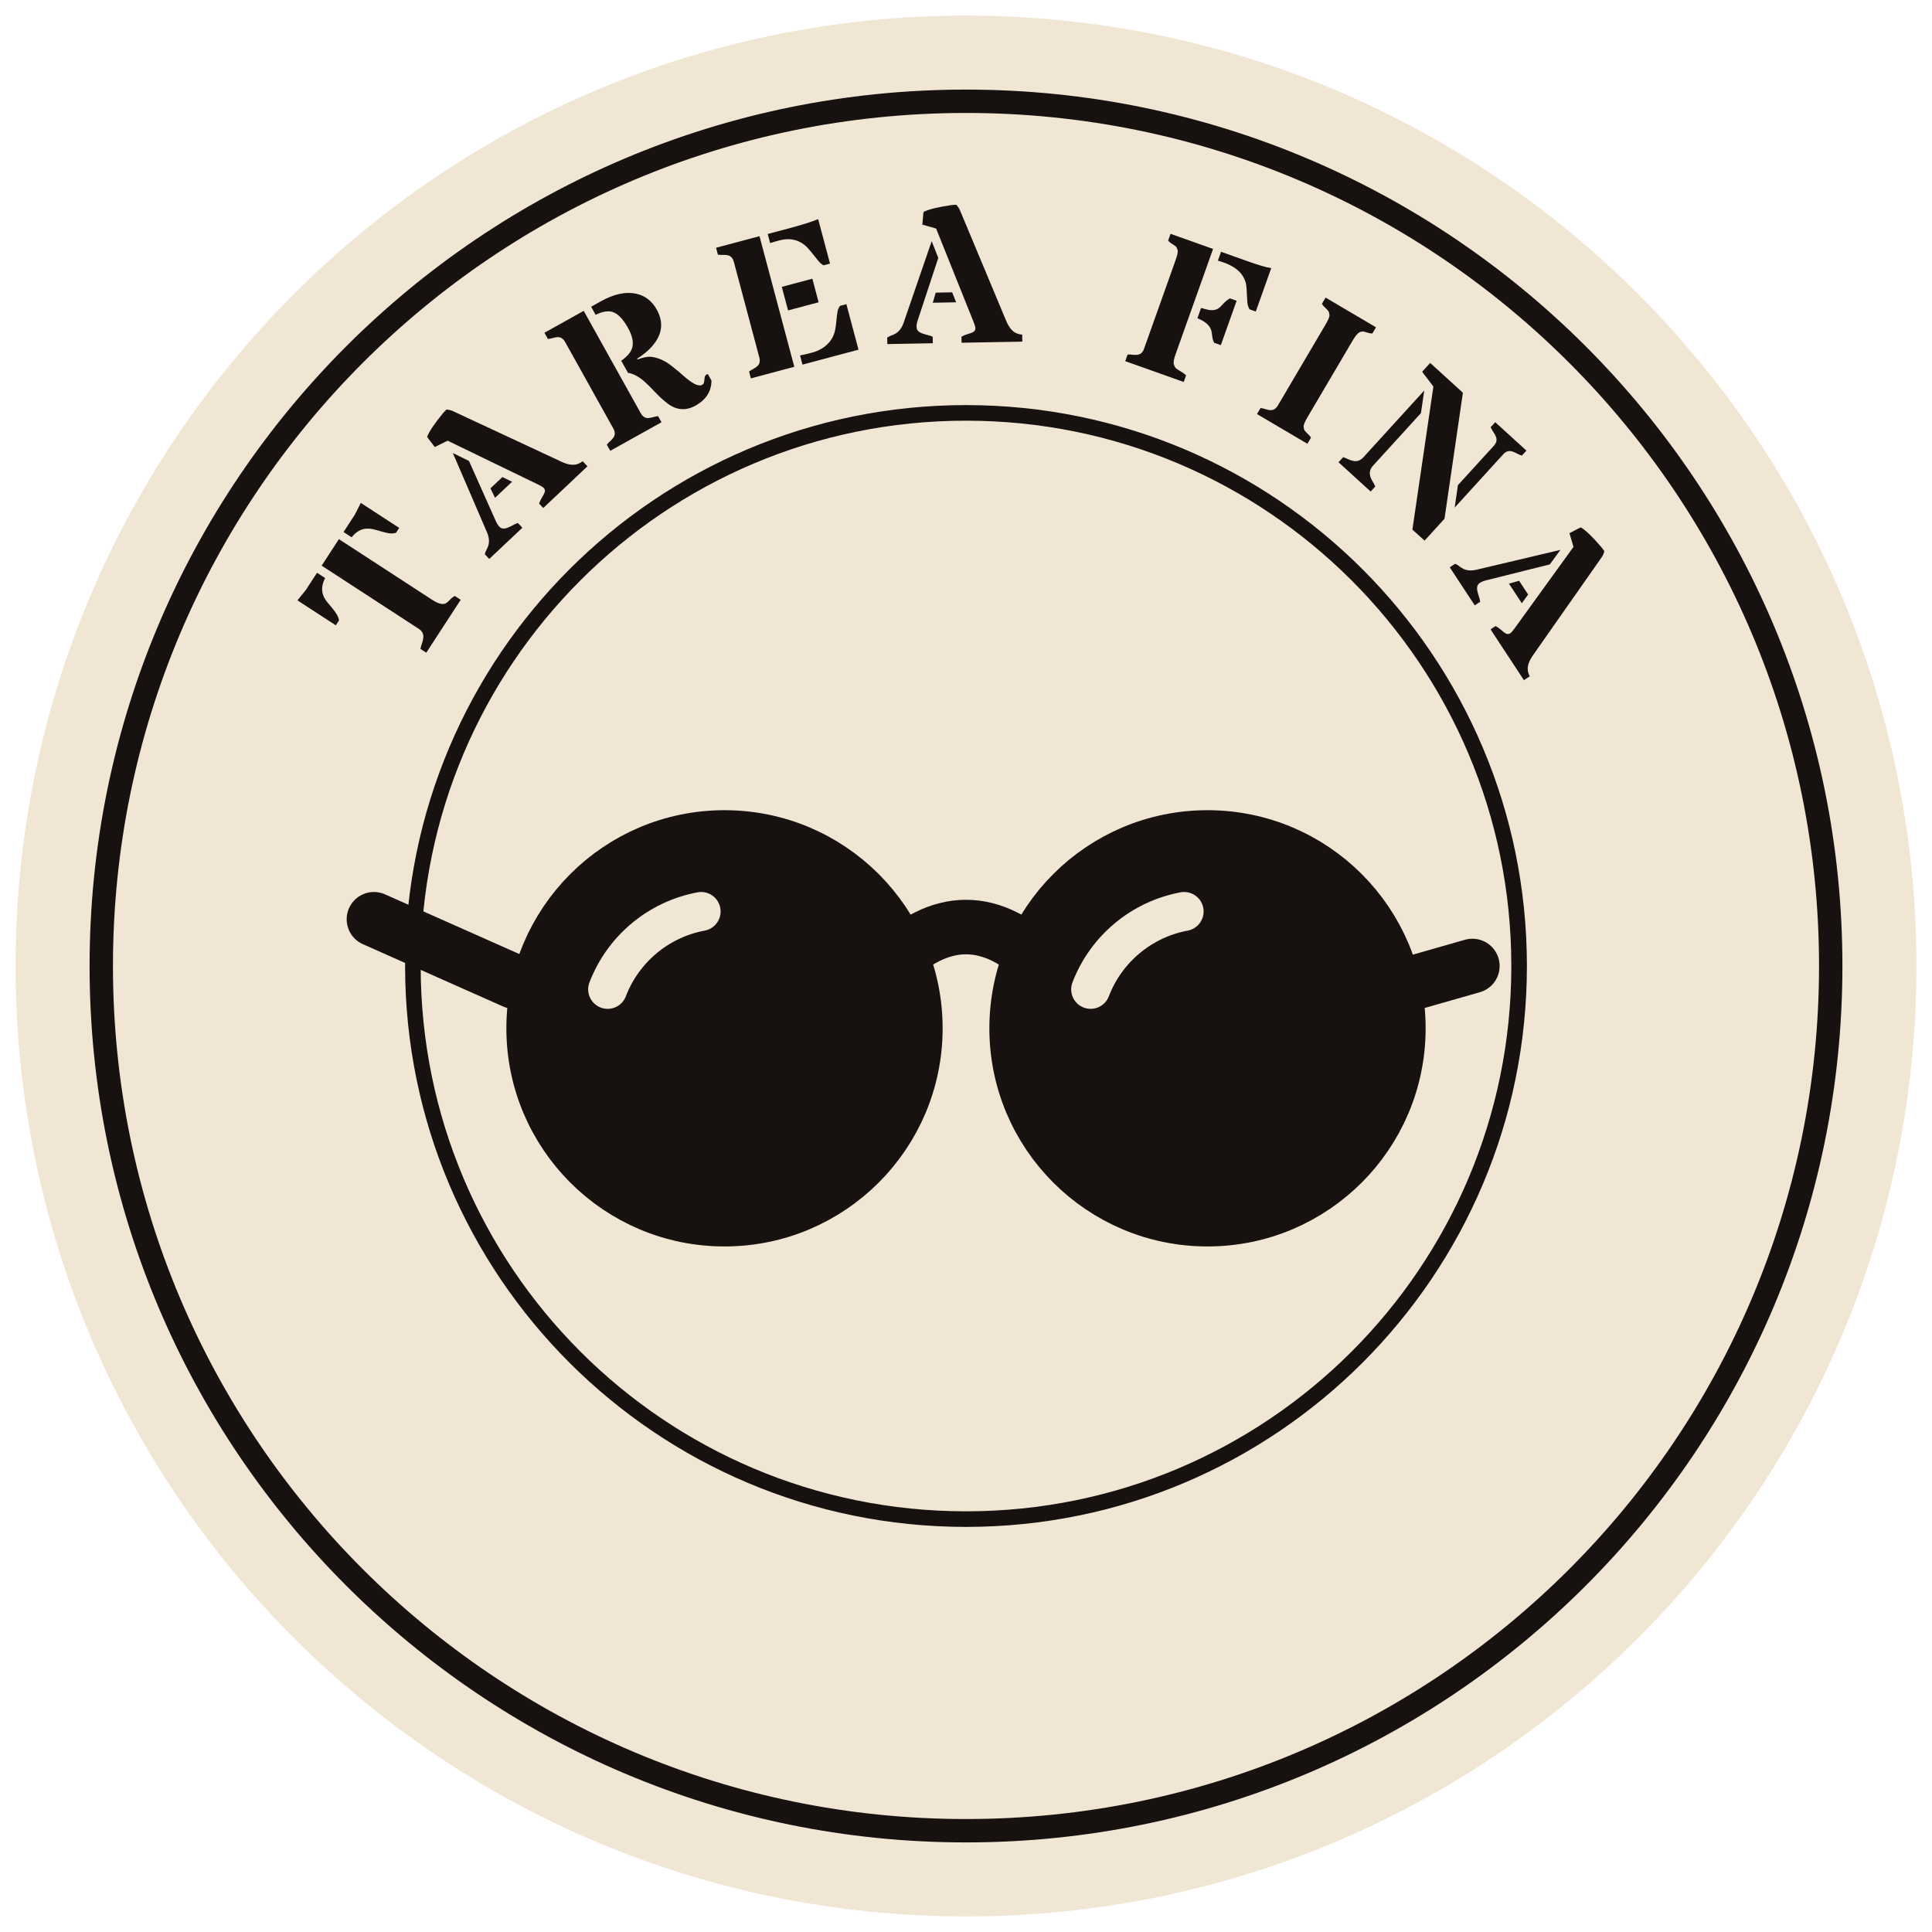
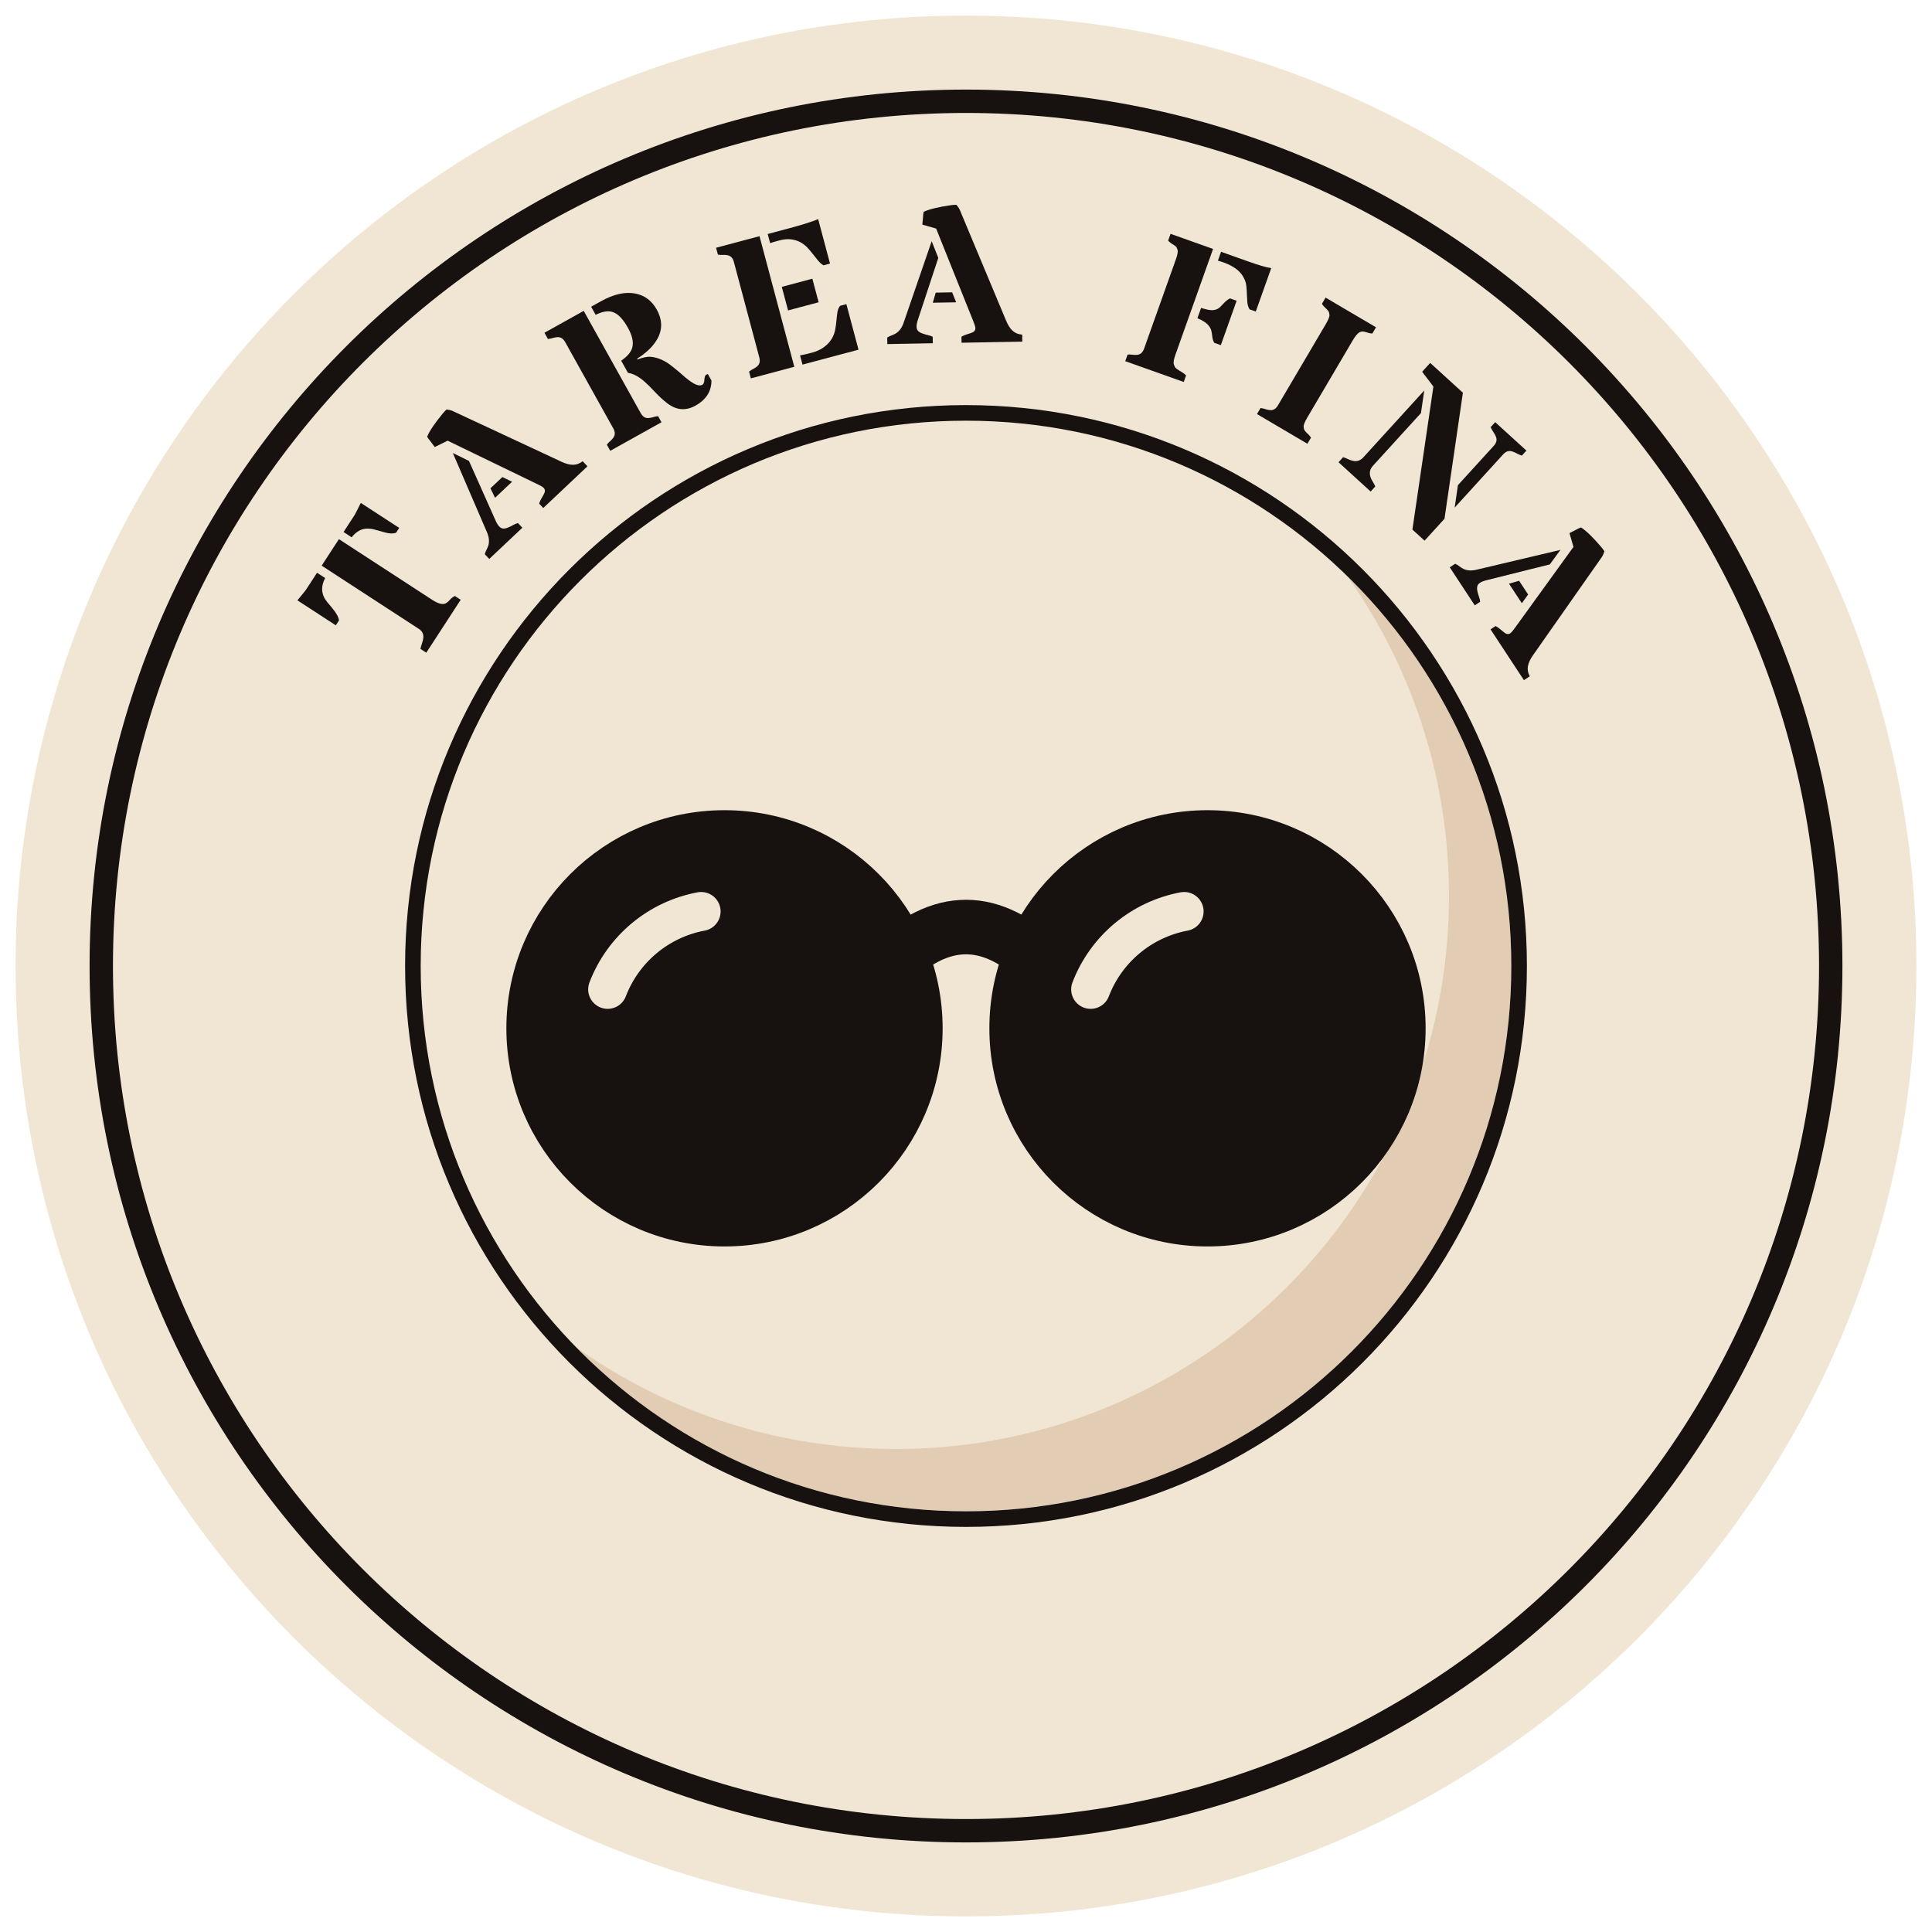
<svg xmlns="http://www.w3.org/2000/svg" viewBox="16 16 248 248">
+   <defs>
+     <clipPath id="cara">
+       <circle cx="140" cy="140" r="70" />
+     </clipPath>
+   </defs>
  <circle cx="140" cy="140" r="122" fill="#F1E6D3" />
  <circle cx="140" cy="140" r="111" fill="none" stroke="#17120F" stroke-width="3" />
+   <g clip-path="url(#cara)">
+     <circle cx="140" cy="140" r="71" fill="#E2CDB4" />
+     <circle cx="131" cy="131" r="71" fill="#F1E6D3" />
+   </g>
  <circle cx="140" cy="140" r="71" fill="none" stroke="#17120F" stroke-width="2" />
  <path transform="translate(72.94 96.37) rotate(-56.95)" d="M-7.46-11.65L-7.46-17.53Q-5.89-17.35-5.72-17.35L-3.12-17.35L-3.12-16.11Q-5.01-15.93-5.56-14.21Q-5.71-13.72-5.85-13.26Q-6.23-12.04-6.71-11.65L-7.46-11.65M2.03-17.35L2.03-3.03Q2.03-1.66 2.64-1.34Q2.92-1.21 3.28-1.16Q3.64-1.11 4.03-0.90L4.03 0L-4.07 0L-4.07-0.90Q-3.68-1.04-3.31-1.13Q-2.95-1.22-2.66-1.37Q-2.03-1.71-2.03-2.48L-2.03-17.35L2.03-17.35M3.12-17.35L5.72-17.35Q5.89-17.35 7.46-17.53L7.46-11.65L6.71-11.65Q6.23-12.04 5.97-12.88Q5.71-13.72 5.55-14.20Q5.39-14.69 5.11-15.09Q4.49-15.98 3.12-16.11" fill="#17120F" />
  <path transform="translate(85.11 81.80) rotate(-43.33)" d="M2.44-2.67L-2.14-14.71L-3.90-15.25Q-3.83-15.76-3.80-16.17Q-3.78-16.58-3.70-16.89Q-2.64-17.37-0.18-17.68Q0.21-17.72 0.51-17.72Q0.81-17.36 0.95-17.03L6.60-2.80Q6.96-1.86 7.45-1.41Q7.93-0.96 8.66-0.90L8.66 0L0.86 0L0.86-0.77Q1.17-0.95 1.49-1.04Q1.81-1.14 2.08-1.22Q2.67-1.39 2.67-1.83Q2.67-2.08 2.44-2.67M-2.74-13.10L-1.93-10.94L-4.68-3.08Q-4.88-2.53-4.88-2.16Q-4.88-1.79-4.67-1.59Q-4.46-1.39-4.15-1.28Q-3.84-1.16-3.49-1.07Q-3.13-0.99-2.83-0.83L-2.83 0L-8.67 0L-8.67-0.83Q-8.43-0.99-8.14-1.09Q-7.86-1.18-7.56-1.34Q-6.88-1.75-6.54-2.67L-2.74-13.10M-0.23-6.49L0.26-5.20L-2.74-5.20L-2.34-6.49" fill="#17120F" />
  <path transform="translate(101.06 70.12) rotate(-29.13)" d="M8.04-2.51L8.04-1.56Q7.03 0.26 4.68 0.26Q2.56 0.26 1.68-1.73Q1.28-2.65 0.99-3.80Q0.70-4.96 0.48-5.58Q-0.02-7.01-0.84-7.63L-0.84-9.42Q0.61-9.56 1.23-10.21Q1.97-10.99 1.97-12.67Q1.97-14.59 1.29-15.36Q0.67-16.09-0.84-16.16L-0.84-17.35L0.60-17.35Q3.45-17.35 4.97-16.04Q6.34-14.87 6.34-12.93Q6.34-10 3.30-9.03Q2.32-8.72 1.07-8.65L1.07-8.54Q2.21-8.36 2.72-8.01Q3.87-7.21 4.50-5.65Q4.72-5.13 4.93-4.58Q5.13-4.03 5.32-3.50Q5.52-2.98 5.74-2.56Q6.23-1.65 6.74-1.65Q6.99-1.65 7.20-1.95Q7.40-2.25 7.53-2.39Q7.67-2.53 7.84-2.53Q8.01-2.53 8.04-2.51M-7.70-17.35L-1.93-17.35L-1.93-2.32Q-1.93-1.56-1.38-1.29Q-1.12-1.17-0.81-1.10Q-0.50-1.04-0.17-0.90L-0.17 0L-7.70 0L-7.70-0.90Q-7.37-1.04-7.06-1.10Q-6.75-1.17-6.51-1.29Q-5.96-1.56-5.96-2.32L-5.96-15Q-5.96-15.77-6.51-16.04Q-6.75-16.16-7.06-16.23Q-7.37-16.30-7.70-16.43" fill="#17120F" />
  <path transform="translate(119.40 62.70) rotate(-14.92)" d="M-7.26-17.35L-1.49-17.35L-1.49 0L-7.26 0L-7.26-0.90Q-6.93-1.04-6.62-1.10Q-6.31-1.17-6.07-1.29Q-5.52-1.56-5.52-2.32L-5.52-15Q-5.52-15.77-6.07-16.04Q-6.31-16.16-6.62-16.23Q-6.93-16.30-7.26-16.43L-7.26-17.35M-0.40 0L-0.40-1.22Q0.21-1.17 1.15-1.17Q2.09-1.17 2.84-1.46Q3.59-1.76 4.06-2.22Q4.53-2.67 4.80-3.23Q5.07-3.80 5.26-4.34Q5.46-4.88 5.66-5.34Q5.86-5.80 6.21-6.05L7.04-6.05L7.04 0L-0.40 0M3.38-15.25Q2.95-15.66 2.31-15.92Q1.67-16.17 0.82-16.17Q-0.04-16.17-0.40-16.14L-0.40-17.35L2.36-17.35Q5.10-17.35 6.35-17.53L6.35-11.62L5.49-11.62Q5.19-11.91 4.98-12.37Q4.77-12.82 4.56-13.32Q4.35-13.83 4.08-14.34Q3.81-14.84 3.38-15.25M-0.40-7.20L-0.40-10.33L3.66-10.33L3.66-7.20" fill="#17120F" />
  <path transform="translate(138.57 60.01) rotate(-1.03)" d="M2.44-2.67L-2.14-14.71L-3.90-15.25Q-3.83-15.76-3.80-16.17Q-3.78-16.58-3.70-16.89Q-2.64-17.37-0.18-17.68Q0.21-17.72 0.51-17.72Q0.81-17.36 0.95-17.03L6.60-2.80Q6.96-1.86 7.45-1.41Q7.93-0.96 8.66-0.90L8.66 0L0.86 0L0.86-0.77Q1.17-0.95 1.49-1.04Q1.81-1.14 2.08-1.22Q2.67-1.39 2.67-1.83Q2.67-2.08 2.44-2.67M-2.74-13.10L-1.93-10.94L-4.68-3.08Q-4.88-2.53-4.88-2.16Q-4.88-1.79-4.67-1.59Q-4.46-1.39-4.15-1.28Q-3.84-1.16-3.49-1.07Q-3.13-0.99-2.83-0.83L-2.83 0L-8.67 0L-8.67-0.83Q-8.43-0.99-8.14-1.09Q-7.86-1.18-7.56-1.34Q-6.88-1.75-6.54-2.67L-2.74-13.10M-0.23-6.49L0.26-5.20L-2.74-5.20L-2.34-6.49" fill="#17120F" />
  <path transform="translate(166.82 64.63) rotate(19.59)" d="M-6.77-17.35L-0.98-17.35L-0.98-2.98Q-0.98-1.99-0.75-1.70Q-0.52-1.40-0.32-1.32Q-0.12-1.25 0.12-1.20Q0.35-1.15 0.63-1.09Q0.90-1.04 1.20-0.90L1.20 0L-6.77 0L-6.77-0.90Q-6.45-1.04-6.13-1.10Q-5.82-1.17-5.58-1.29Q-5.03-1.56-5.03-2.32L-5.03-14.45Q-5.03-15.42-5.22-15.69Q-5.42-15.97-5.58-16.04Q-5.75-16.11-5.94-16.15Q-6.51-16.26-6.77-16.43L-6.77-17.35M0.11-17.35L3.86-17.35Q5.93-17.35 6.88-17.53L6.88-11.62L6.03-11.62Q5.66-11.93 5.46-12.38Q5.25-12.84 5.05-13.35Q4.86-13.85 4.61-14.36Q4.36-14.86 3.89-15.26Q2.88-16.17 0.83-16.17Q0.44-16.17 0.11-16.14L0.11-17.35M0.11-8.30L0.11-9.70L0.76-9.75Q2.01-9.84 2.39-10.66Q2.50-10.89 2.60-11.13Q2.88-11.79 3.20-12.10L4.10-12.10L4.10-6.05L3.20-6.05Q2.89-6.31 2.68-6.75Q2.47-7.19 2.31-7.42Q2.16-7.64 1.89-7.82Q1.31-8.24 0.11-8.30" fill="#17120F" />
  <path transform="translate(180.61 71.07) rotate(30.50)" d="M-2.03-2.32L-2.03-14.40Q-2.03-15.41-2.22-15.68Q-2.41-15.95-2.58-16.03Q-2.74-16.10-2.94-16.15Q-3.13-16.20-3.34-16.25Q-3.56-16.30-3.78-16.43L-3.78-17.35L3.73-17.35L3.73-16.43Q3.51-16.30 3.30-16.25Q3.09-16.20 2.90-16.15Q2.70-16.10 2.55-16.03Q2.39-15.95 2.26-15.77Q2.01-15.41 2.01-14.40L2.01-2.93Q2.01-1.92 2.20-1.64Q2.39-1.37 2.55-1.29Q2.72-1.22 2.91-1.17Q3.50-1.05 3.73-0.90L3.73 0L-3.78 0L-3.78-0.90Q-3.45-1.04-3.14-1.10Q-2.83-1.17-2.58-1.29Q-2.03-1.56-2.03-2.32" fill="#17120F" />
  <path transform="translate(193.88 80.86) rotate(42.34)" d="M6.74-5.74L5.11-8.15L5.11-15Q5.11-15.76 4.51-16.04Q4.24-16.17 3.90-16.25Q3.56-16.33 3.20-16.48L3.20-17.35L8.62-17.35L8.62-16.48Q8.28-16.33 7.95-16.25Q7.61-16.17 7.34-16.04Q6.74-15.76 6.74-15L6.74-5.74M-6.27-14.22L-4.63-11.79L-4.63-2.62Q-4.63-1.49-3.29-1.12Q-2.94-1.03-2.62-0.88L-2.62 0L-8.20 0L-8.20-0.88Q-7.89-1.03-7.56-1.12Q-7.22-1.22-6.94-1.39Q-6.27-1.77-6.27-2.62L-6.27-14.22M4.63 0L-5.74-15.38Q-6.33-15.49-6.78-15.58Q-7.81-15.75-8.09-15.82L-8.09-17.35L-2.41-17.35L6.74-3.80L6.74 0" fill="#17120F" />
  <path transform="translate(206.86 96.07) rotate(56.69)" d="M2.44-2.67L-2.14-14.71L-3.90-15.25Q-3.83-15.76-3.80-16.17Q-3.78-16.58-3.70-16.89Q-2.64-17.37-0.18-17.68Q0.21-17.72 0.51-17.72Q0.81-17.36 0.95-17.03L6.60-2.80Q6.96-1.86 7.45-1.41Q7.93-0.96 8.66-0.90L8.66 0L0.86 0L0.86-0.77Q1.17-0.95 1.49-1.04Q1.81-1.14 2.08-1.22Q2.67-1.39 2.67-1.83Q2.67-2.08 2.44-2.67M-2.74-13.10L-1.93-10.94L-4.68-3.08Q-4.88-2.53-4.88-2.16Q-4.88-1.79-4.67-1.59Q-4.46-1.39-4.15-1.28Q-3.84-1.16-3.49-1.07Q-3.13-0.99-2.83-0.83L-2.83 0L-8.67 0L-8.67-0.83Q-8.43-0.99-8.14-1.09Q-7.86-1.18-7.56-1.34Q-6.88-1.75-6.54-2.67L-2.74-13.10M-0.23-6.49L0.26-5.20L-2.74-5.20L-2.34-6.49" fill="#17120F" />
  <g>
-     <path d="M82 142 L64 134" stroke="#17120F" stroke-width="7" stroke-linecap="round" />
-     <path d="M198 142 L205 140" stroke="#17120F" stroke-width="7" stroke-linecap="round" />
    <path d="M130 140 Q 140 130 150 140" fill="none" stroke="#17120F" stroke-width="7" stroke-linecap="round" />
    <circle cx="109" cy="148" r="25" fill="#17120F" stroke="#17120F" stroke-width="6" />
    <circle cx="171" cy="148" r="25" fill="#17120F" stroke="#17120F" stroke-width="6" />
    <path d="M94 143 A 16 16 0 0 1 106 133" fill="none" stroke="#F1E6D3" stroke-width="5" stroke-linecap="round" />
    <path d="M156 143 A 16 16 0 0 1 168 133" fill="none" stroke="#F1E6D3" stroke-width="5" stroke-linecap="round" />
  </g>
</svg>
